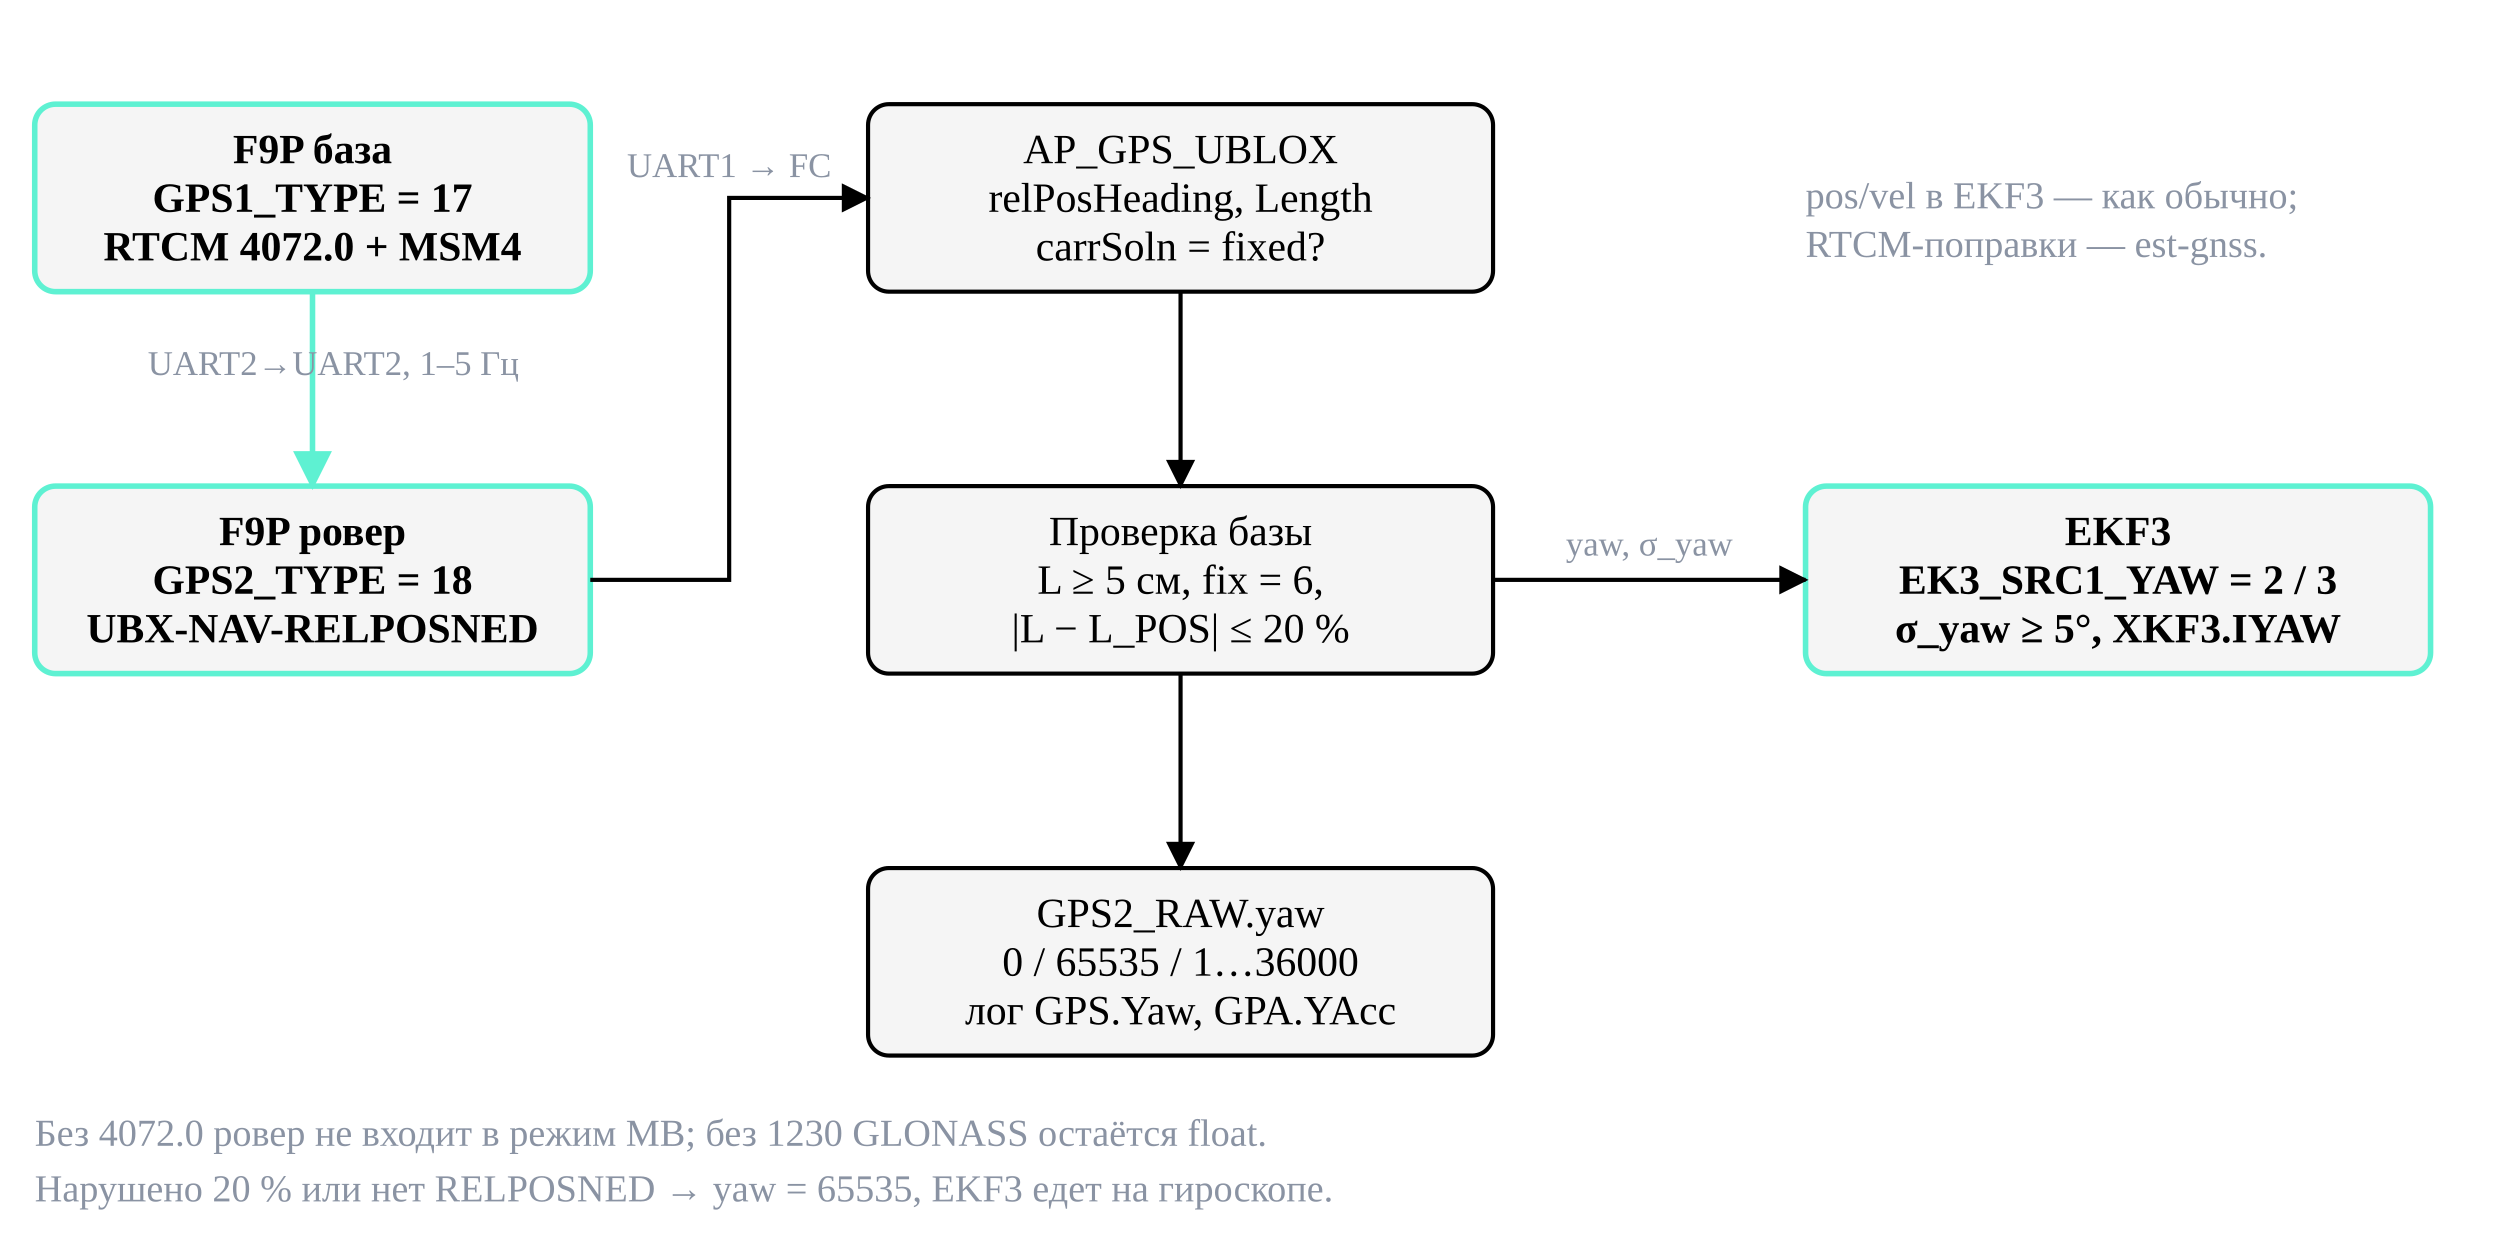
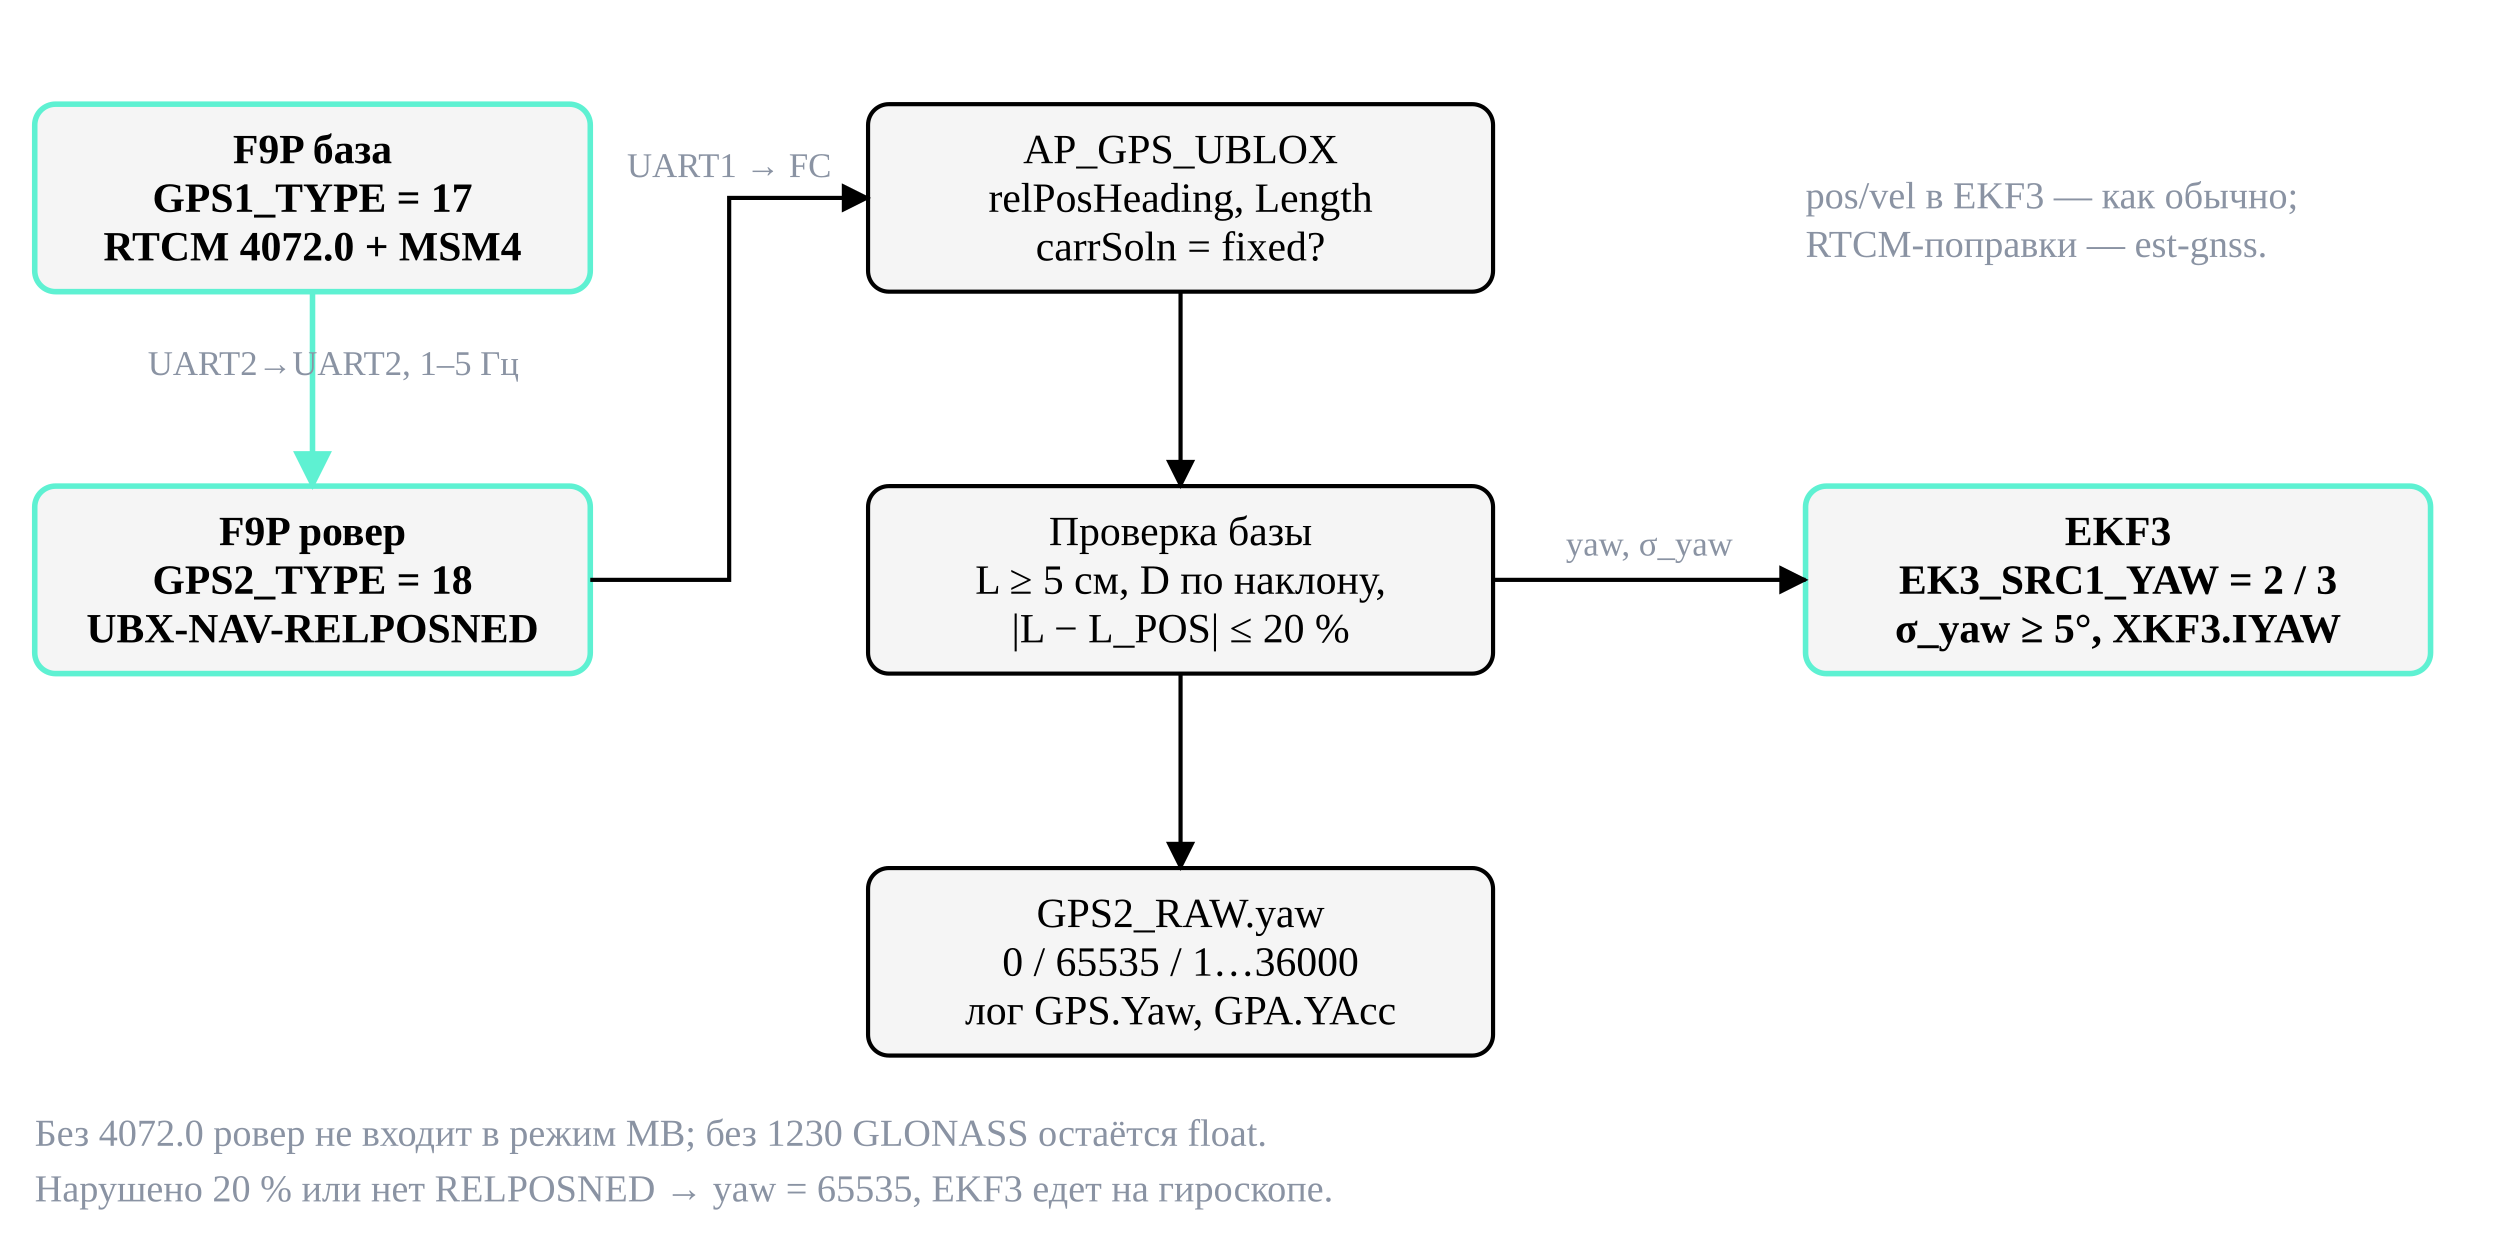
<svg xmlns="http://www.w3.org/2000/svg" viewBox="0 0 720 360" width="100%" role="img" aria-labelledby="t" style="max-width:720px;display:block;margin:0 auto">
  <style>text{font-family: var(--gc-font-mono, ui-monospace, Menlo, monospace); font-size: 12px;fill:currentColor} .m{fill:var(--gc-ink-muted, #8a93a3)} .a{fill:var(--gc-accent-hud, #5ef1d2)} .w{fill:var(--gc-signal-amber, #f0b24c)} .d{fill:var(--gc-signal-red, #e8636b)} .box{fill:var(--gc-surface-200, rgba(128,128,128,0.08));stroke:currentColor;stroke-width:1.2} .boxa{fill:var(--gc-surface-200, rgba(128,128,128,0.08));stroke:var(--gc-accent-hud, #5ef1d2);stroke-width:1.6} .ln{stroke:currentColor;stroke-width:1.2;fill:none} .lna{stroke:var(--gc-accent-hud, #5ef1d2);stroke-width:1.6;fill:none} .lnm{stroke:var(--gc-ink-muted, #8a93a3);stroke-width:1;fill:none;stroke-dasharray:4 3} .t{font-size:11px} .b{font-weight:600}</style>
  <defs>
    <marker id="ar" viewBox="0 0 10 10" refX="9" refY="5" markerWidth="7" markerHeight="7" orient="auto-start-reverse">
      <path d="M0 0L10 5L0 10z" fill="currentColor" />
    </marker>
    <marker id="ara" viewBox="0 0 10 10" refX="9" refY="5" markerWidth="7" markerHeight="7" orient="auto-start-reverse">
      <path d="M0 0L10 5L0 10z" fill="var(--gc-accent-hud, #5ef1d2)" />
    </marker>
  </defs>
  <rect class="boxa" x="10" y="30" width="160" height="54" rx="6" />
  <text x="90.0" y="47.0" text-anchor="middle" class="b">F9P база</text>
  <text x="90.0" y="61.0" text-anchor="middle" class="b">GPS1_TYPE = 17</text>
  <text x="90.0" y="75.0" text-anchor="middle" class="b">RTCM 4072.0 + MSM4</text>
  <rect class="boxa" x="10" y="140" width="160" height="54" rx="6" />
  <text x="90.0" y="157.0" text-anchor="middle" class="b">F9P ровер</text>
  <text x="90.0" y="171.0" text-anchor="middle" class="b">GPS2_TYPE = 18</text>
  <text x="90.0" y="185.0" text-anchor="middle" class="b">UBX-NAV-RELPOSNED</text>
  <rect class="box" x="250" y="30" width="180" height="54" rx="6" />
  <text x="340.0" y="47.0" text-anchor="middle">AP_GPS_UBLOX</text>
  <text x="340.0" y="61.0" text-anchor="middle">relPosHeading, Length</text>
  <text x="340.0" y="75.0" text-anchor="middle">carrSoln = fixed?</text>
  <rect class="box" x="250" y="140" width="180" height="54" rx="6" />
  <text x="340.0" y="157.0" text-anchor="middle">Проверка базы</text>
-   <text x="340.0" y="171.0" text-anchor="middle">L ≥ 5 см, fix = 6,</text>
+   <text x="340.0" y="171.0" text-anchor="middle">L ≥ 5 см, D по наклону,</text>
  <text x="340.0" y="185.0" text-anchor="middle">|L − L_POS| ≤ 20 %</text>
  <rect class="box" x="250" y="250" width="180" height="54" rx="6" />
  <text x="340.0" y="267.0" text-anchor="middle">GPS2_RAW.yaw</text>
  <text x="340.0" y="281.0" text-anchor="middle">0 / 65535 / 1…36000</text>
  <text x="340.0" y="295.0" text-anchor="middle">лог GPS.Yaw, GPA.YAcc</text>
  <rect class="boxa" x="520" y="140" width="180" height="54" rx="6" />
  <text x="610.0" y="157.0" text-anchor="middle" class="b">EKF3</text>
  <text x="610.0" y="171.0" text-anchor="middle" class="b">EK3_SRC1_YAW = 2 / 3</text>
  <text x="610.0" y="185.0" text-anchor="middle" class="b">σ_yaw ≥ 5°, XKF3.IYAW</text>
  <path class="lna" d="M90.0 84 L90.0 140" marker-end="url(#ara)" />
  <text x="96.0" y="108.0" text-anchor="middle" class="m t" style="font-size:10px">UART2→UART2, 1–5 Гц</text>
  <path class="ln" d="M170 167.0 L210.0 167.0 L210.0 57.0 L250 57.0" marker-end="url(#ar)" />
  <text x="210.0" y="51.0" text-anchor="middle" class="m t" style="font-size:10px">UART1 → FC</text>
  <path class="ln" d="M340.0 84 L340.0 140" marker-end="url(#ar)" />
  <path class="ln" d="M430 167.0 L520 167.0" marker-end="url(#ar)" />
  <text x="475.0" y="160.0" text-anchor="middle" class="m t" style="font-size:10px">yaw, σ_yaw</text>
  <path class="ln" d="M340.0 194 L340.0 250" marker-end="url(#ar)" />
  <text x="520" y="60" text-anchor="start" class="m t">pos/vel в EKF3 — как обычно;</text>
  <text x="520" y="74" text-anchor="start" class="m t">RTCM-поправки — est-gnss.</text>
  <text x="10" y="330" text-anchor="start" class="m t">Без 4072.0 ровер не входит в режим MB; без 1230 GLONASS остаётся float.</text>
  <text x="10" y="346" text-anchor="start" class="m t">Нарушено 20 % или нет RELPOSNED → yaw = 65535, EKF3 едет на гироскопе.</text>
</svg>
